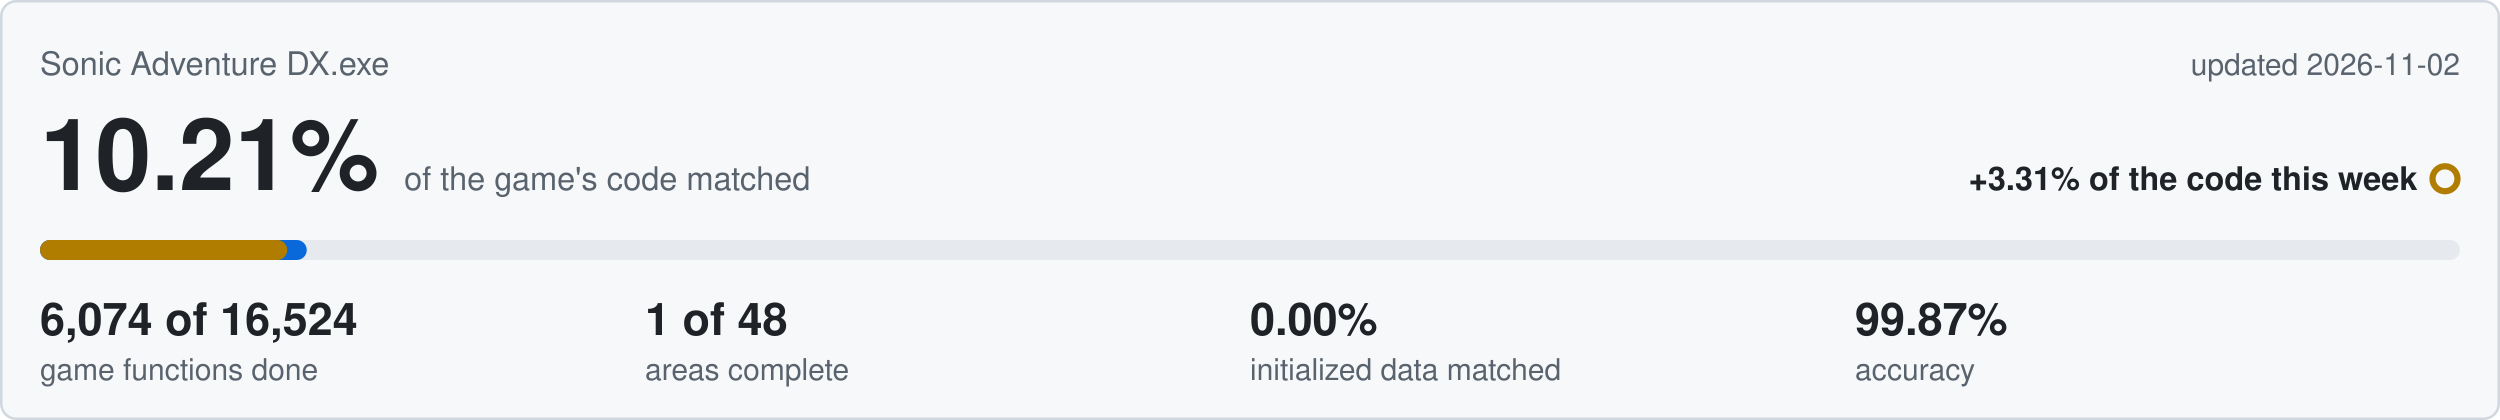
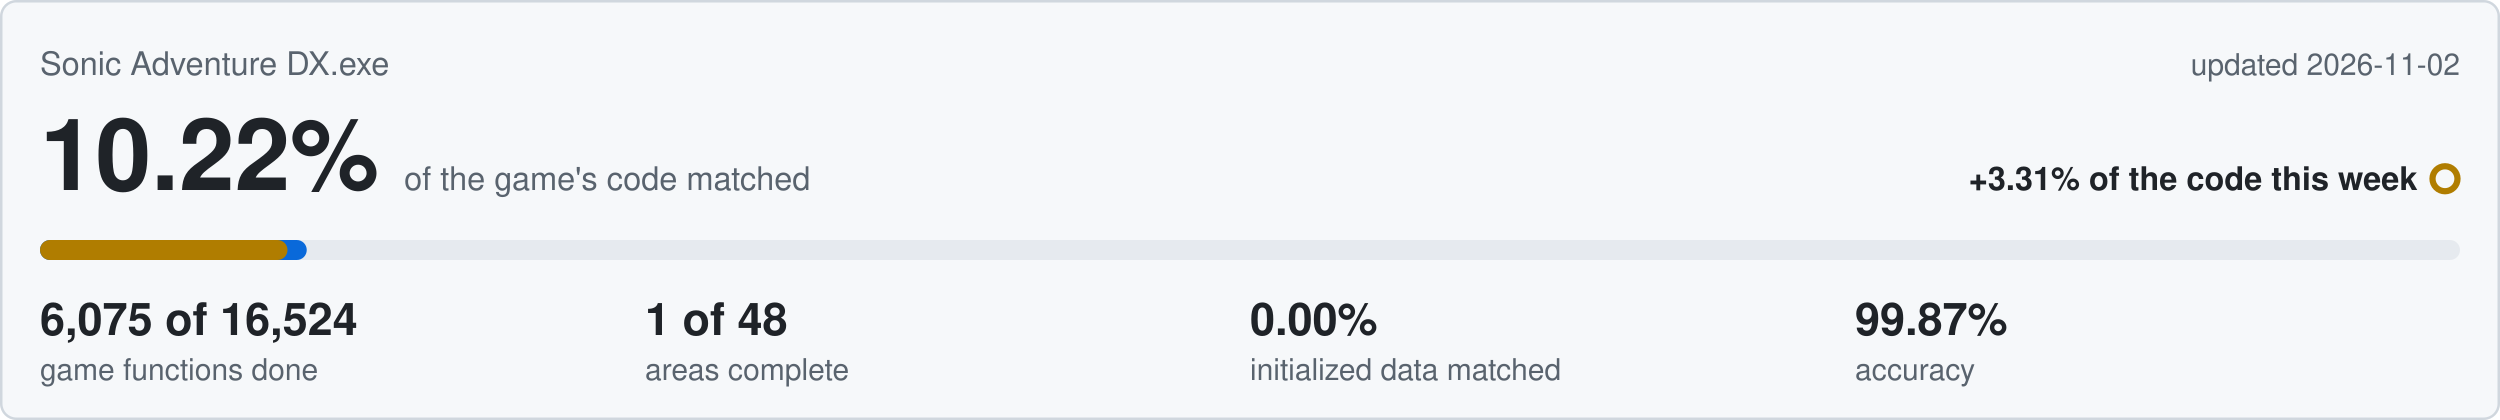
<svg xmlns="http://www.w3.org/2000/svg" viewBox="0 0 1000 168" width="1000" height="168">
  <rect x="0.5" y="0.5" width="999" height="167" rx="6" fill="#f6f8fa" stroke="#d0d7de" />
  <text x="16" y="30" font-family="Segoe UI,Helvetica,Arial,sans-serif" font-size="13" fill="#59636e">Sonic Adventure DX.exe</text>
  <text x="984" y="30" text-anchor="end" font-family="Segoe UI,Helvetica,Arial,sans-serif" font-size="12" fill="#59636e">updated 2026-11-02</text>
-   <text x="16" y="76" font-family="Segoe UI,Helvetica,Arial,sans-serif" font-size="40" font-weight="600" fill="#1f2328">10.21%<tspan dx="10" font-size="13" font-weight="400" fill="#59636e">of the game's code matched</tspan>
+   <text x="16" y="76" font-family="Segoe UI,Helvetica,Arial,sans-serif" font-size="40" font-weight="600" fill="#1f2328">10.22%<tspan dx="10" font-size="13" font-weight="400" fill="#59636e">of the game's code matched</tspan>
  </text>
  <text x="967" y="76" text-anchor="end" font-family="Segoe UI,Helvetica,Arial,sans-serif" font-size="13" font-weight="600" fill="#1f2328">+3.31% of the code this week</text>
  <circle cx="978" cy="71.5" r="5" fill="none" stroke="#b07d00" stroke-width="2.5" />
  <rect x="16" y="96" width="968" height="8" rx="4" fill="#e6eaef" />
  <rect x="16" y="96" width="106.7" height="8" rx="4" fill="#0969da" />
-   <rect x="16" y="96" width="98.9" height="8" rx="4" fill="#b07d00" />
-   <text x="16" y="134" font-family="Segoe UI,Helvetica,Arial,sans-serif" font-size="18" font-weight="600" fill="#1f2328">6,074 of 16,524</text>
+   <rect x="16" y="96" width="99.0" height="8" rx="4" fill="#b07d00" />
+   <text x="16" y="134" font-family="Segoe UI,Helvetica,Arial,sans-serif" font-size="18" font-weight="600" fill="#1f2328">6,075 of 16,524</text>
  <text x="16" y="152" font-family="Segoe UI,Helvetica,Arial,sans-serif" font-size="12" fill="#59636e">game functions done</text>
  <text x="258" y="134" font-family="Segoe UI,Helvetica,Arial,sans-serif" font-size="18" font-weight="600" fill="#1f2328">1 of 48</text>
  <text x="258" y="152" font-family="Segoe UI,Helvetica,Arial,sans-serif" font-size="12" fill="#59636e">areas complete</text>
  <text x="500" y="134" font-family="Segoe UI,Helvetica,Arial,sans-serif" font-size="18" font-weight="600" fill="#1f2328">0.00%</text>
  <text x="500" y="152" font-family="Segoe UI,Helvetica,Arial,sans-serif" font-size="12" fill="#59636e">initialized data matched</text>
  <text x="742" y="134" font-family="Segoe UI,Helvetica,Arial,sans-serif" font-size="18" font-weight="600" fill="#1f2328">99.87%</text>
  <text x="742" y="152" font-family="Segoe UI,Helvetica,Arial,sans-serif" font-size="12" fill="#59636e">accuracy</text>
</svg>
